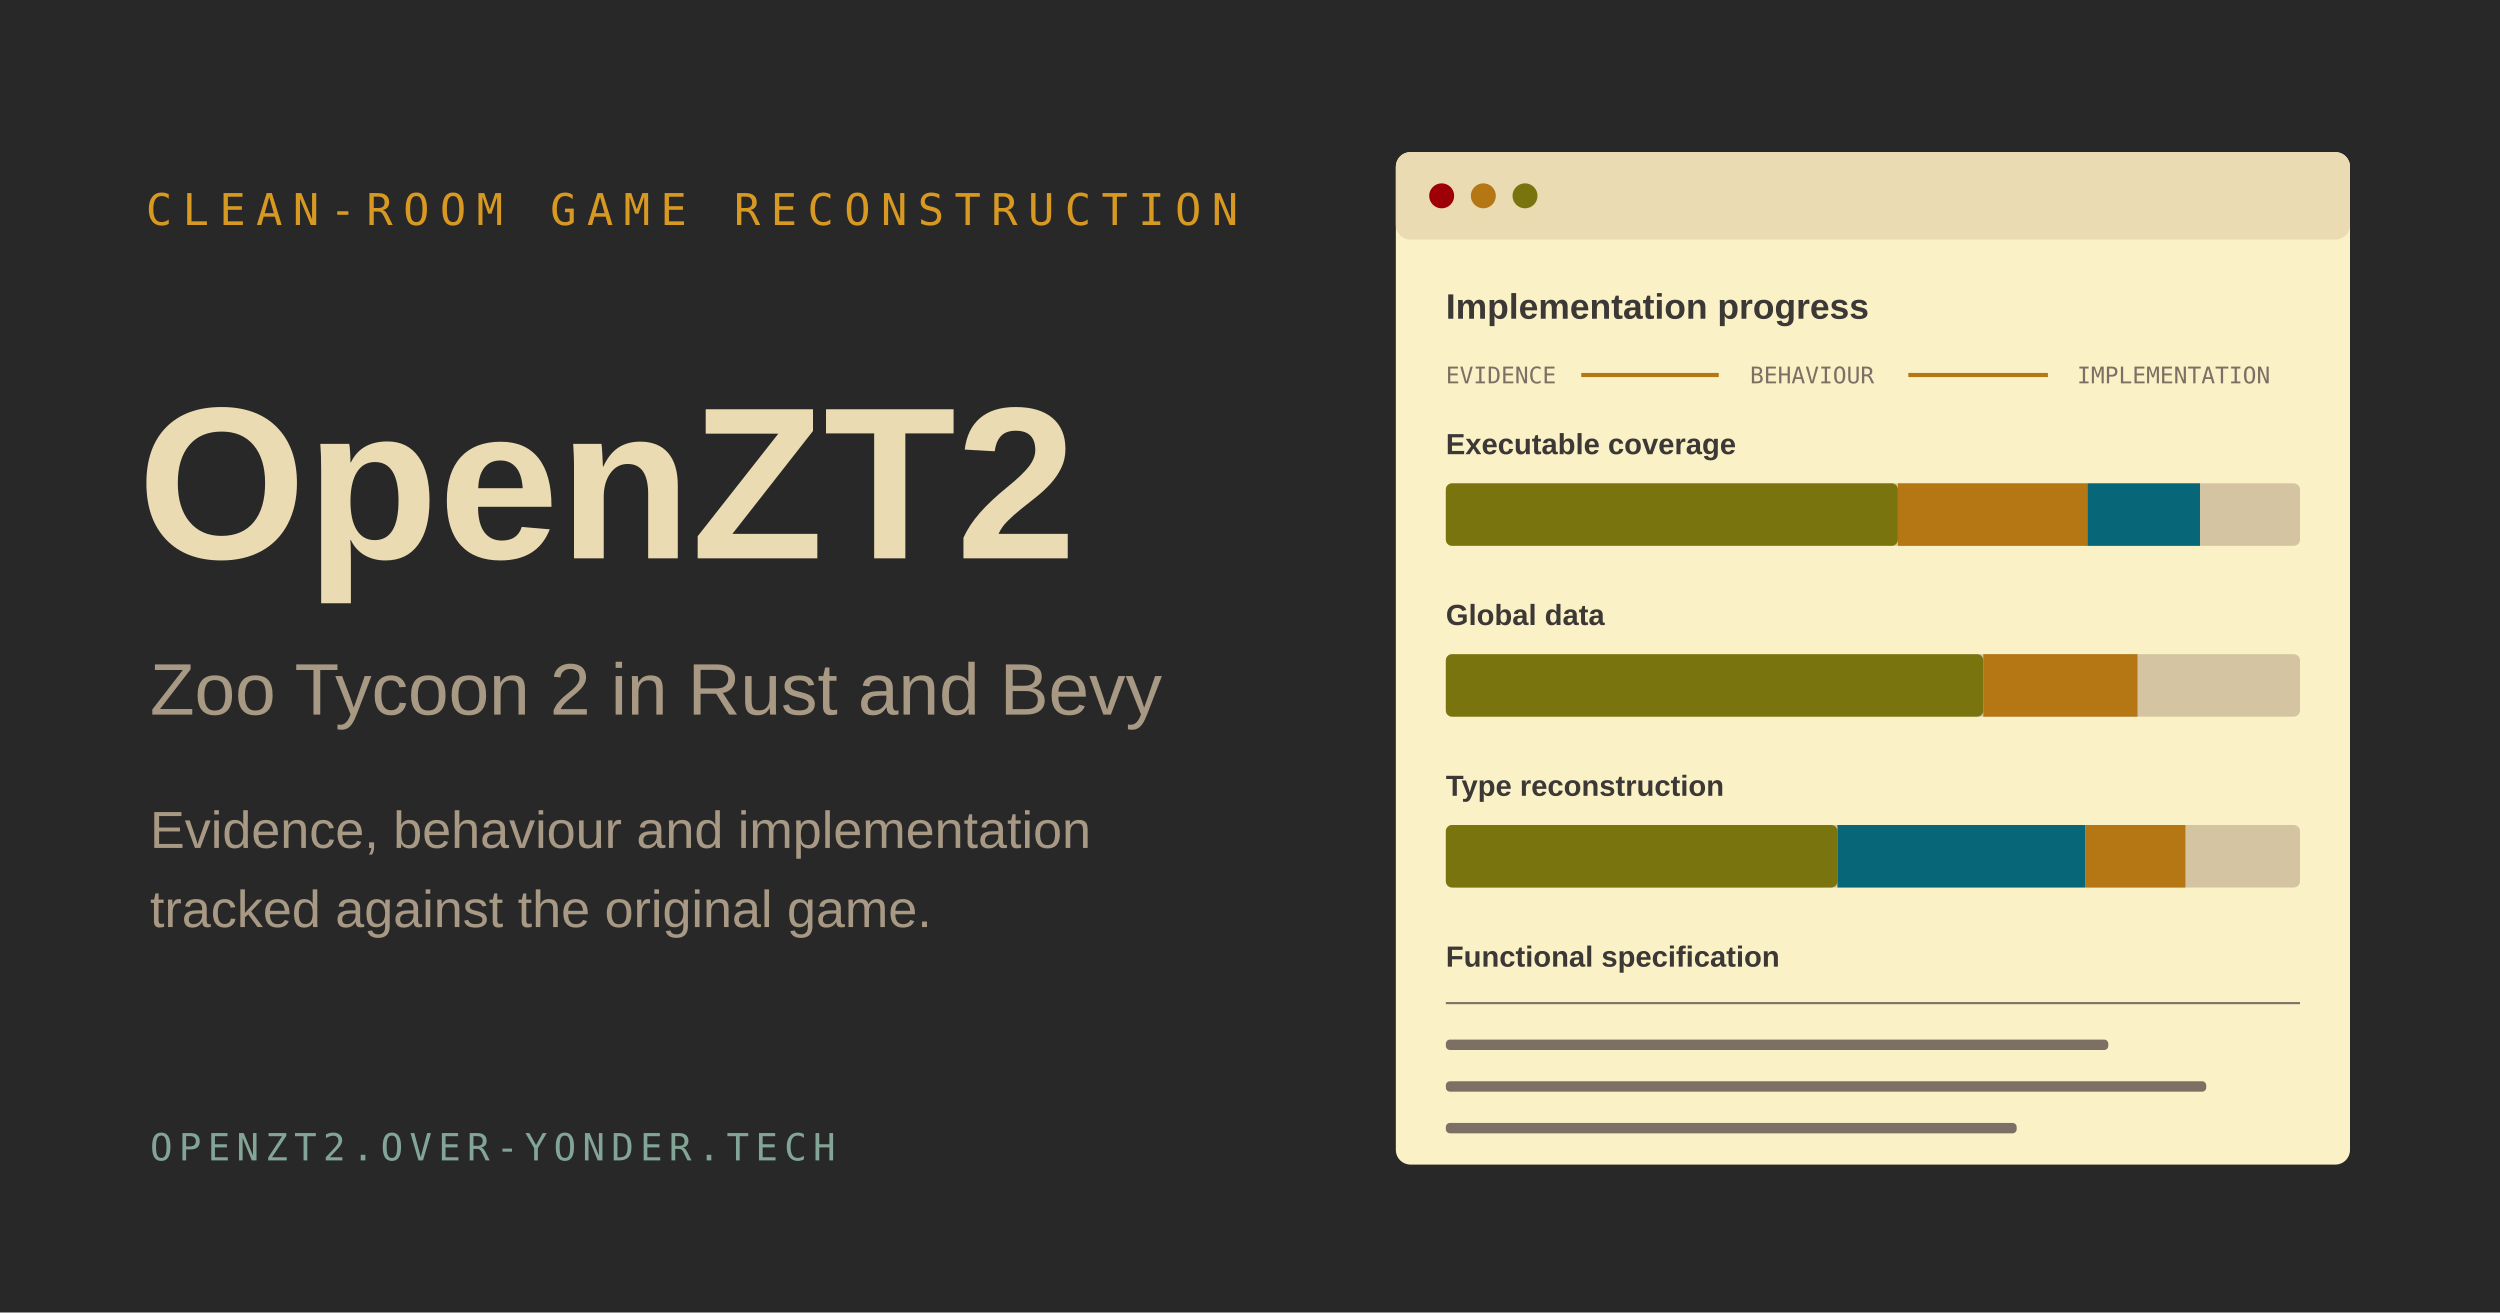
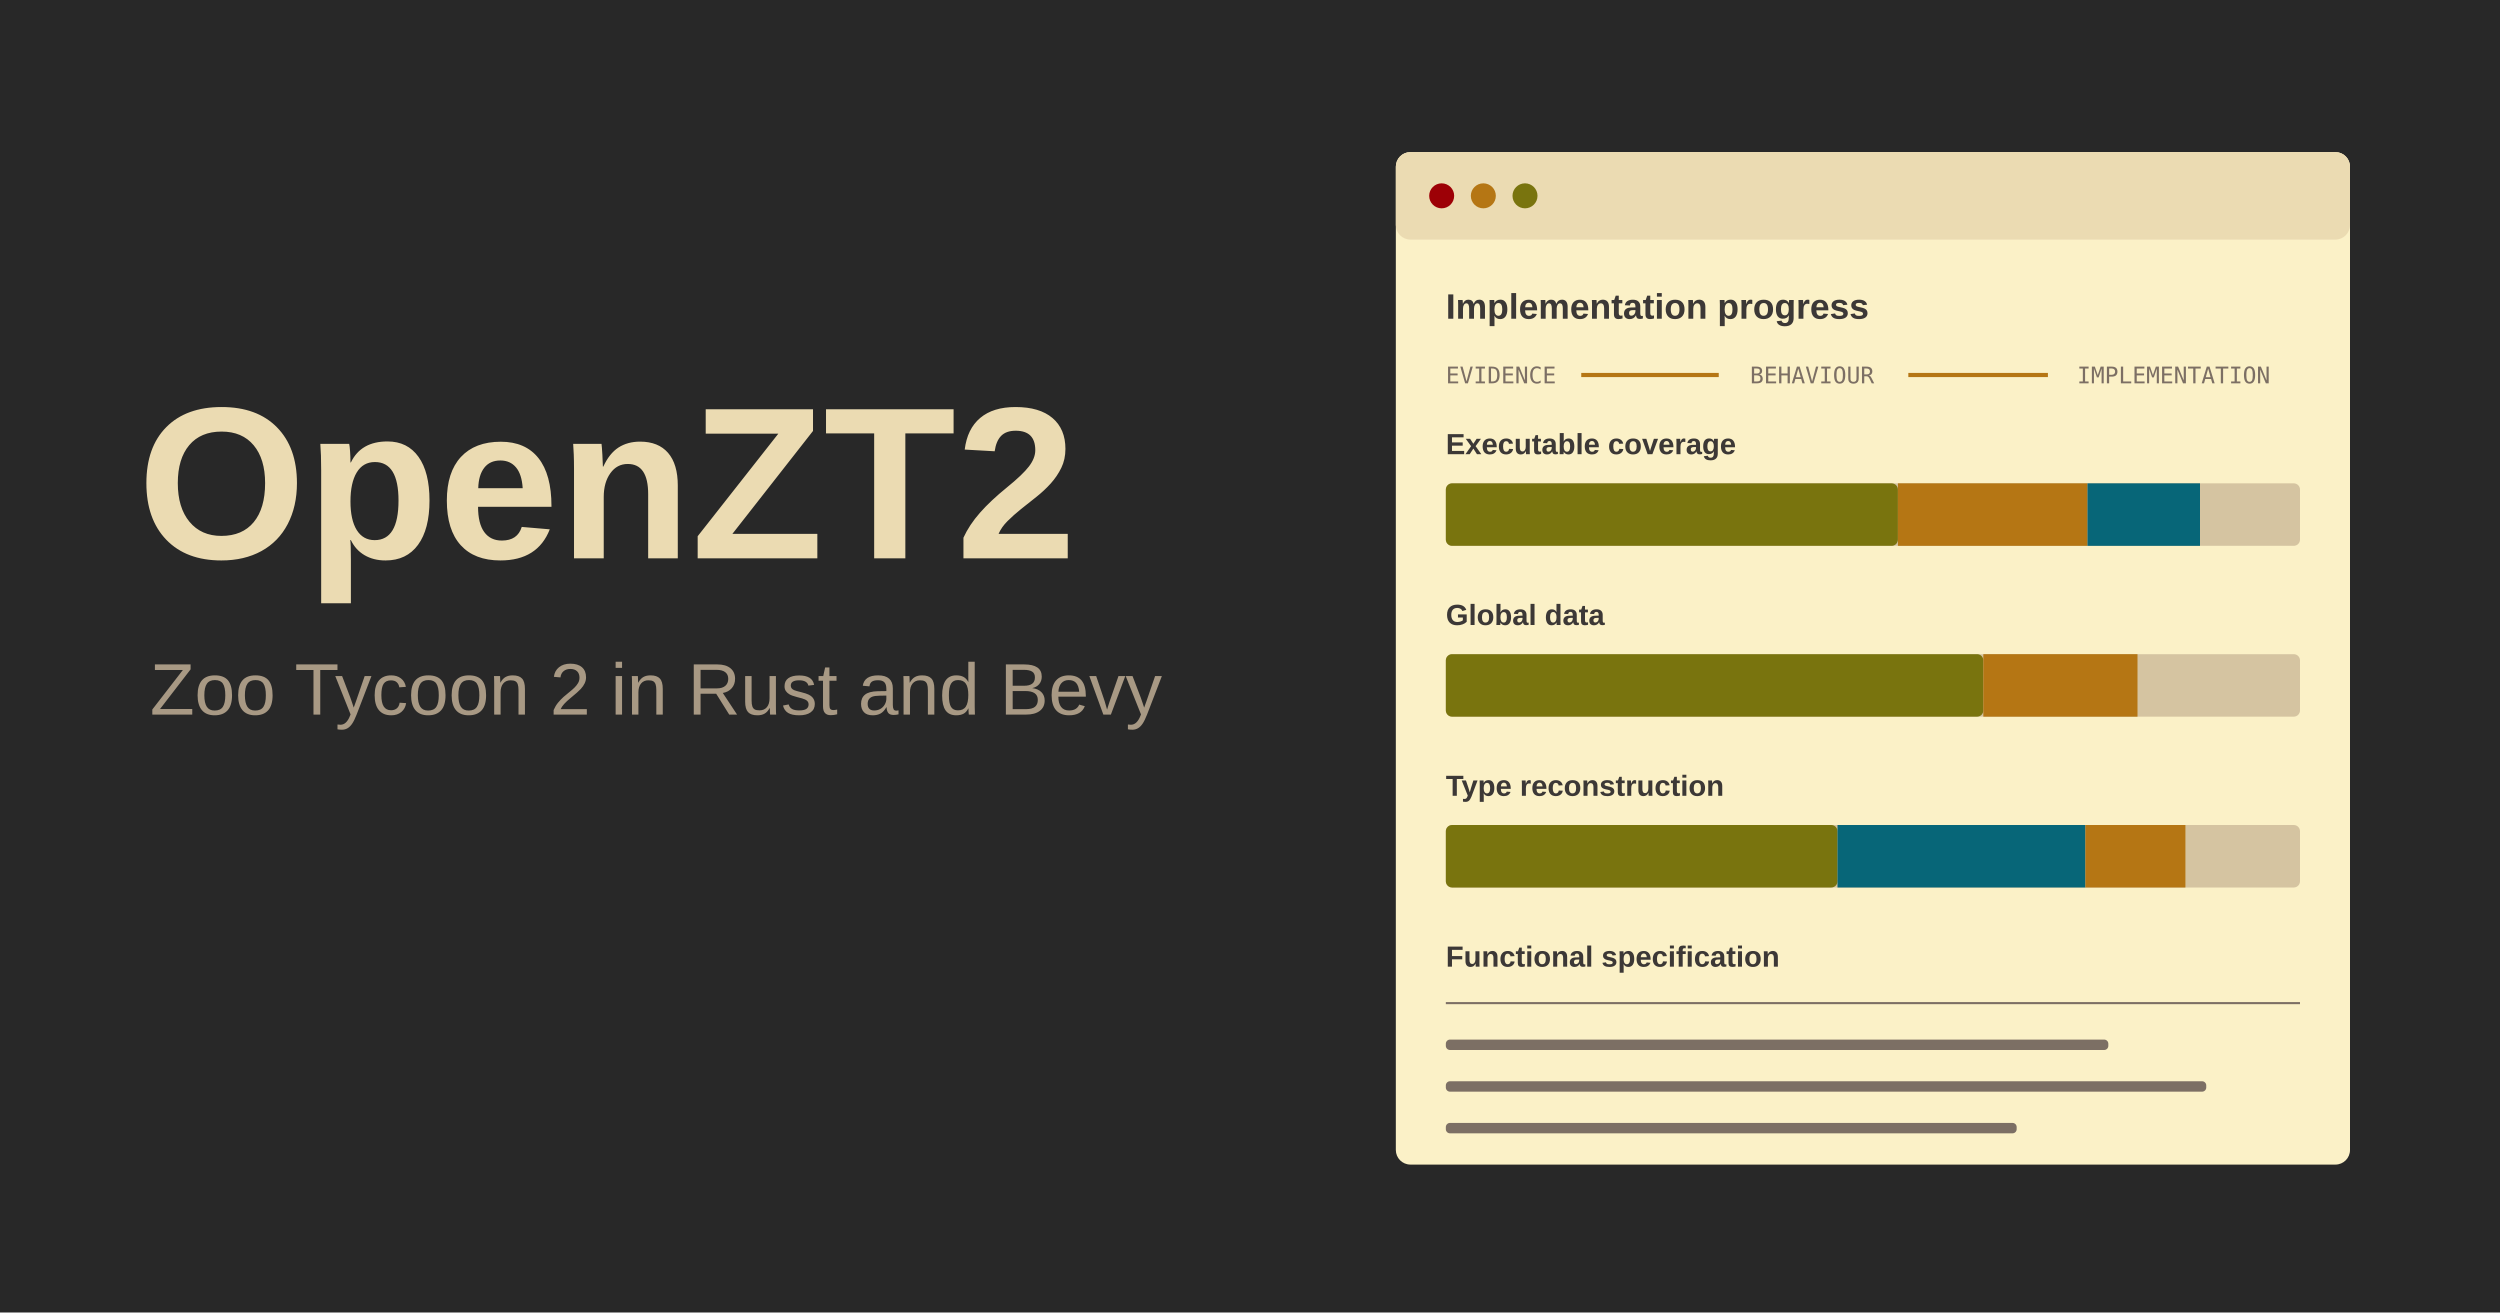
<svg xmlns="http://www.w3.org/2000/svg" width="1200" height="630" viewBox="0 0 1200 630">
  <rect width="1200" height="630" fill="#282828" />
-   <text x="70" y="108" fill="#d79921" font-family="ui-monospace, monospace" font-size="21" letter-spacing="5">CLEAN-ROOM GAME RECONSTRUCTION</text>
  <text x="66" y="268" fill="#ebdbb2" font-family="Arial, sans-serif" font-size="104" font-weight="700">OpenZT2</text>
  <text x="72" y="343" fill="#a89984" font-family="Arial, sans-serif" font-size="35">Zoo Tycoon 2 in Rust and Bevy</text>
-   <text x="72" y="407" fill="#a89984" font-family="Arial, sans-serif" font-size="25">Evidence, behaviour and implementation</text>
-   <text x="72" y="445" fill="#a89984" font-family="Arial, sans-serif" font-size="25">tracked against the original game.</text>
  <g transform="translate(670 73)">
    <rect width="458" height="486" rx="7" fill="#fbf1c7" />
    <rect width="458" height="42" rx="7" fill="#ebdbb2" />
    <circle cx="22" cy="21" r="6" fill="#9d0006" />
    <circle cx="42" cy="21" r="6" fill="#b57614" />
    <circle cx="62" cy="21" r="6" fill="#79740e" />
    <text x="24" y="80" fill="#3c3836" font-family="Arial, sans-serif" font-size="17" font-weight="700">Implementation progress</text>
    <g font-family="ui-monospace, monospace" font-size="11" fill="#7c6f64">
      <text x="24" y="111">EVIDENCE</text>
      <text x="170" y="111">BEHAVIOUR</text>
      <text x="327" y="111">IMPLEMENTATION</text>
    </g>
    <path d="M89 107H155M246 107H313" stroke="#b57614" stroke-width="2" />
    <g transform="translate(24 145)">
      <text y="0" fill="#3c3836" font-family="Arial, sans-serif" font-size="14" font-weight="700">Executable coverage</text>
      <rect y="14" width="410" height="30" rx="3" fill="#d5c4a1" />
      <rect y="14" width="217" height="30" rx="3" fill="#79740e" />
      <rect x="217" y="14" width="91" height="30" fill="#b57614" />
      <rect x="308" y="14" width="54" height="30" fill="#076678" />
      <text y="82" fill="#3c3836" font-family="Arial, sans-serif" font-size="14" font-weight="700">Global data</text>
      <rect y="96" width="410" height="30" rx="3" fill="#d5c4a1" />
      <rect y="96" width="258" height="30" rx="3" fill="#79740e" />
      <rect x="258" y="96" width="74" height="30" fill="#b57614" />
      <text y="164" fill="#3c3836" font-family="Arial, sans-serif" font-size="14" font-weight="700">Type reconstruction</text>
      <rect y="178" width="410" height="30" rx="3" fill="#d5c4a1" />
      <rect y="178" width="188" height="30" rx="3" fill="#79740e" />
      <rect x="188" y="178" width="119" height="30" fill="#076678" />
      <rect x="307" y="178" width="48" height="30" fill="#b57614" />
      <text y="246" fill="#3c3836" font-family="Arial, sans-serif" font-size="14" font-weight="700">Functional specification</text>
      <g fill="#7c6f64">
        <rect y="263" width="410" height="1" />
        <rect y="281" width="318" height="5" rx="2" />
        <rect y="301" width="365" height="5" rx="2" />
        <rect y="321" width="274" height="5" rx="2" />
      </g>
    </g>
  </g>
-   <text x="72" y="557" fill="#83a598" font-family="ui-monospace, monospace" font-size="18" letter-spacing="3">OPENZT2.OVER-YONDER.TECH</text>
</svg>
